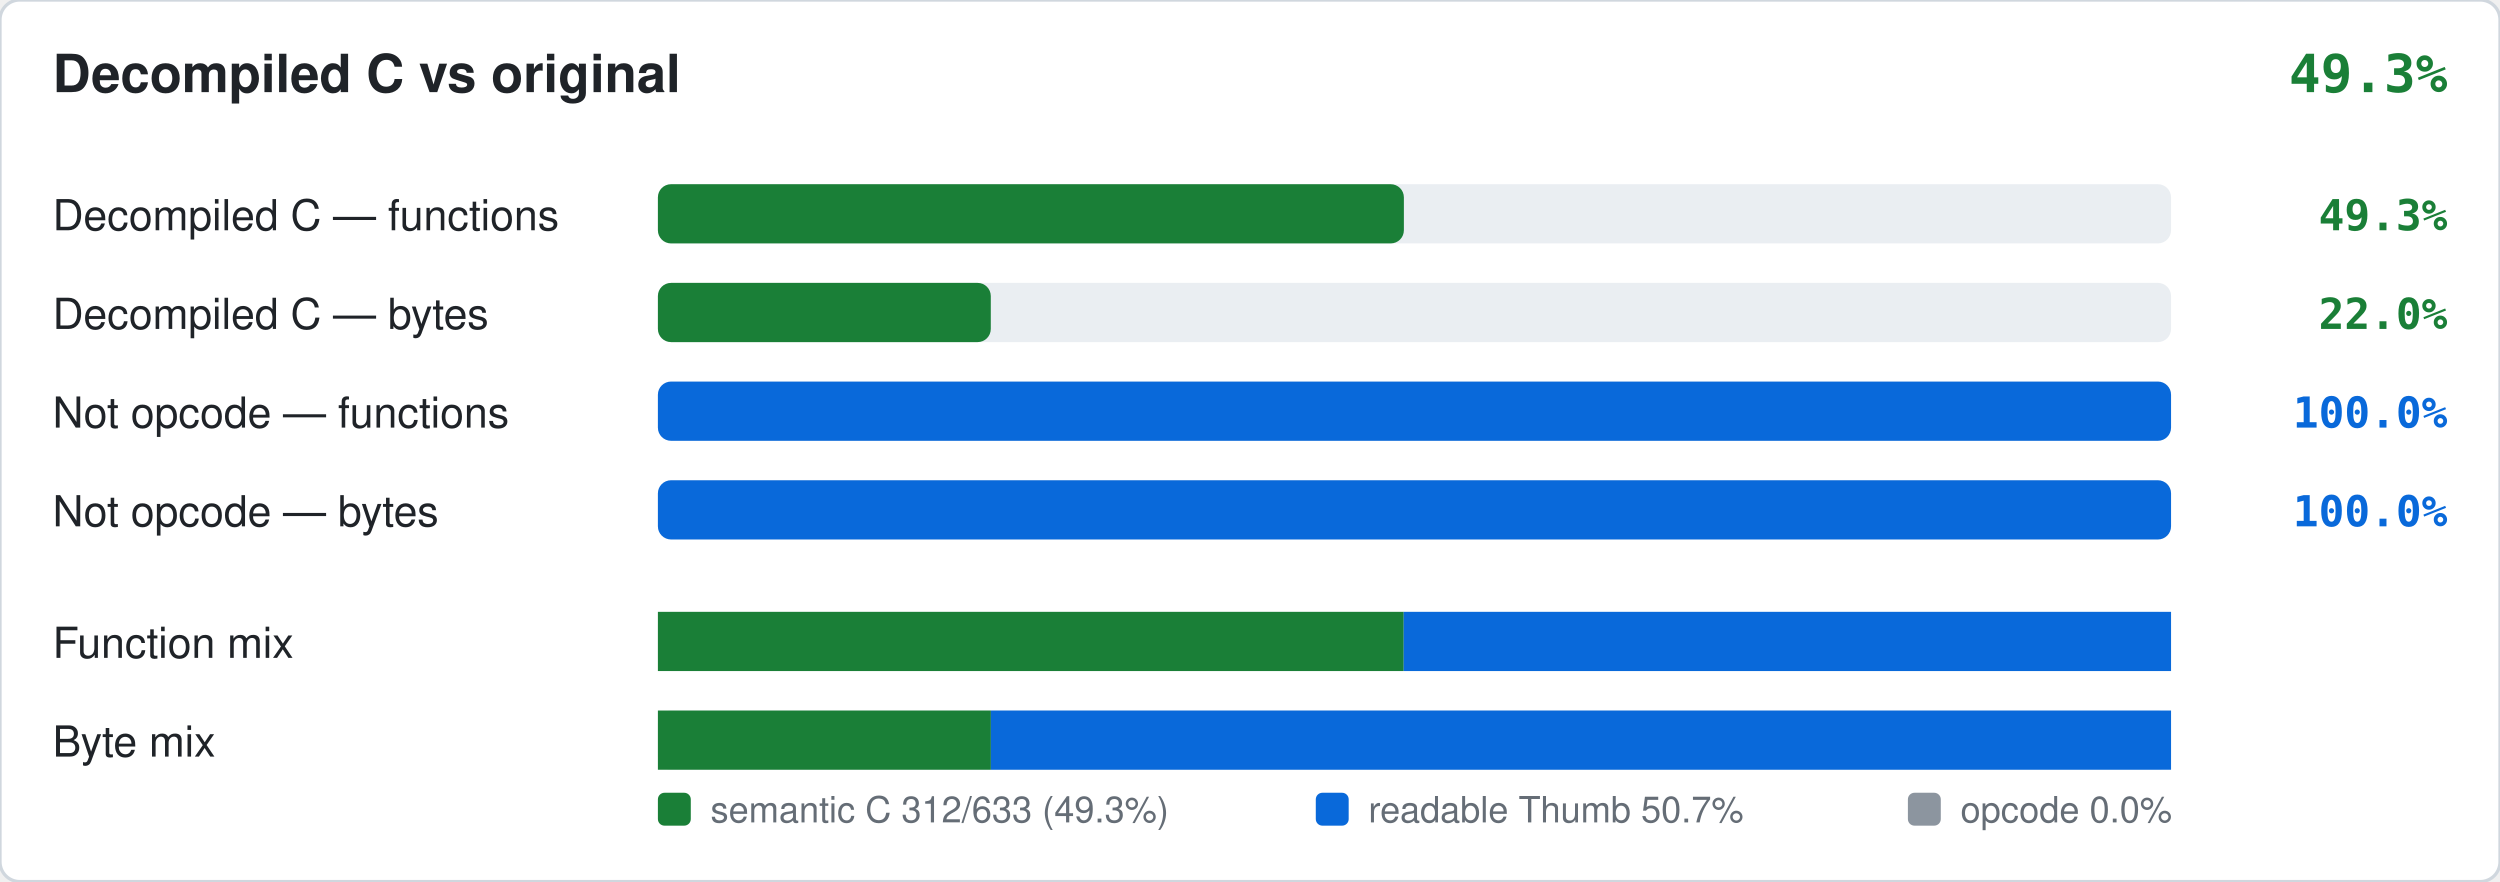
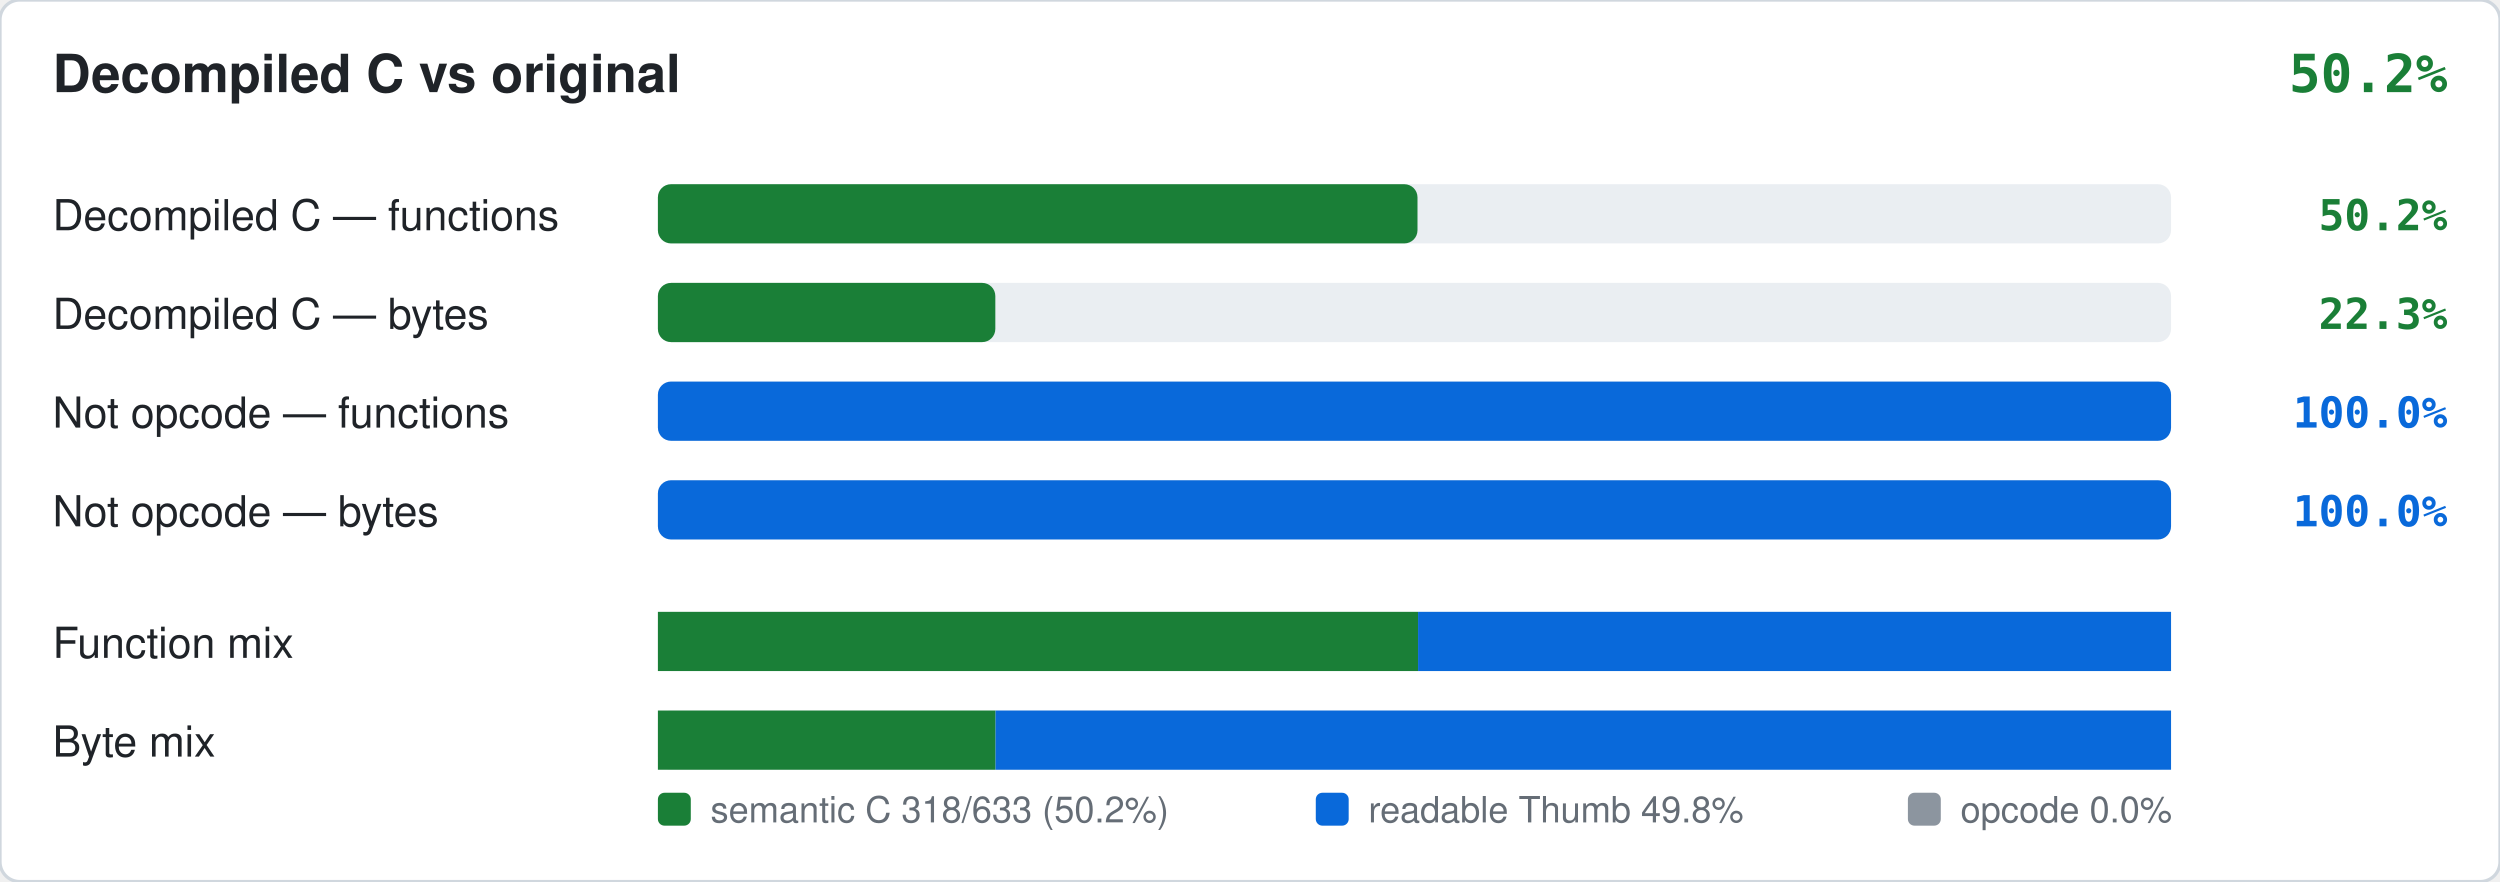
- <svg xmlns="http://www.w3.org/2000/svg" width="760" height="268" viewBox="0 0 760 268" role="img" aria-label="Decompiled C 49.3% functions, 22.0% bytes (312/633, 19,866/90,272)">
+ <svg xmlns="http://www.w3.org/2000/svg" width="760" height="268" viewBox="0 0 760 268" role="img" aria-label="Decompiled C 50.2% functions, 22.3% bytes (318/633, 20,144/90,272)">
  <rect width="760" height="268" rx="6" fill="#ffffff" stroke="#d0d7de" />
  <text x="16" y="28" font-family="-apple-system,BlinkMacSystemFont,Segoe UI,Helvetica,Arial,sans-serif" font-size="16" font-weight="600" fill="#1f2328">Decompiled C vs original</text>
-   <text x="744" y="28" text-anchor="end" font-family="ui-monospace,SFMono-Regular,Menlo,Consolas,monospace" font-size="16" font-weight="700" fill="#1a7f37">49.3%</text>
+   <text x="744" y="28" text-anchor="end" font-family="ui-monospace,SFMono-Regular,Menlo,Consolas,monospace" font-size="16" font-weight="700" fill="#1a7f37">50.2%</text>
  <text x="16" y="70" font-family="-apple-system,BlinkMacSystemFont,Segoe UI,Helvetica,Arial,sans-serif" font-size="13" fill="#1f2328">Decompiled C — functions</text>
  <rect x="200.00" y="56.00" width="460.00" height="18.00" rx="4" fill="#eaeef2" />
-   <rect x="200.00" y="56.00" width="226.78" height="18.00" rx="4" fill="#1a7f37" />
-   <text x="744" y="70" text-anchor="end" font-family="ui-monospace,SFMono-Regular,Menlo,Consolas,monospace" font-size="13" font-weight="700" fill="#1a7f37">49.3%</text>
+   <rect x="200.00" y="56.00" width="230.92" height="18.00" rx="4" fill="#1a7f37" />
+   <text x="744" y="70" text-anchor="end" font-family="ui-monospace,SFMono-Regular,Menlo,Consolas,monospace" font-size="13" font-weight="700" fill="#1a7f37">50.2%</text>
  <text x="16" y="100" font-family="-apple-system,BlinkMacSystemFont,Segoe UI,Helvetica,Arial,sans-serif" font-size="13" fill="#1f2328">Decompiled C — bytes</text>
  <rect x="200.00" y="86.00" width="460.00" height="18.00" rx="4" fill="#eaeef2" />
-   <rect x="200.00" y="86.00" width="101.20" height="18.00" rx="4" fill="#1a7f37" />
-   <text x="744" y="100" text-anchor="end" font-family="ui-monospace,SFMono-Regular,Menlo,Consolas,monospace" font-size="13" font-weight="700" fill="#1a7f37">22.0%</text>
+   <rect x="200.00" y="86.00" width="102.58" height="18.00" rx="4" fill="#1a7f37" />
+   <text x="744" y="100" text-anchor="end" font-family="ui-monospace,SFMono-Regular,Menlo,Consolas,monospace" font-size="13" font-weight="700" fill="#1a7f37">22.3%</text>
  <text x="16" y="130" font-family="-apple-system,BlinkMacSystemFont,Segoe UI,Helvetica,Arial,sans-serif" font-size="13" fill="#1f2328">Not opcode — functions</text>
  <rect x="200.00" y="116.00" width="460.00" height="18.00" rx="4" fill="#eaeef2" />
  <rect x="200.00" y="116.00" width="460.00" height="18.00" rx="4" fill="#0969da" />
  <text x="744" y="130" text-anchor="end" font-family="ui-monospace,SFMono-Regular,Menlo,Consolas,monospace" font-size="13" font-weight="700" fill="#0969da">100.0%</text>
  <text x="16" y="160" font-family="-apple-system,BlinkMacSystemFont,Segoe UI,Helvetica,Arial,sans-serif" font-size="13" fill="#1f2328">Not opcode — bytes</text>
  <rect x="200.00" y="146.00" width="460.00" height="18.00" rx="4" fill="#eaeef2" />
  <rect x="200.00" y="146.00" width="460.00" height="18.00" rx="4" fill="#0969da" />
  <text x="744" y="160" text-anchor="end" font-family="ui-monospace,SFMono-Regular,Menlo,Consolas,monospace" font-size="13" font-weight="700" fill="#0969da">100.0%</text>
  <text x="16" y="200" font-family="-apple-system,BlinkMacSystemFont,Segoe UI,Helvetica,Arial,sans-serif" font-size="13" fill="#1f2328">Function mix</text>
  <rect x="200.00" y="186.00" width="460.00" height="18.00" rx="4" fill="#eaeef2" />
-   <rect x="200.00" y="186.00" width="226.73" height="18.00" fill="#1a7f37" />
-   <rect x="426.73" y="186.00" width="233.27" height="18.00" fill="#0969da" />
+   <rect x="200.00" y="186.00" width="231.09" height="18.00" fill="#1a7f37" />
+   <rect x="431.09" y="186.00" width="228.91" height="18.00" fill="#0969da" />
  <text x="16" y="230" font-family="-apple-system,BlinkMacSystemFont,Segoe UI,Helvetica,Arial,sans-serif" font-size="13" fill="#1f2328">Byte mix</text>
  <rect x="200.00" y="216.00" width="460.00" height="18.00" rx="4" fill="#eaeef2" />
-   <rect x="200.00" y="216.00" width="101.23" height="18.00" fill="#1a7f37" />
-   <rect x="301.23" y="216.00" width="358.77" height="18.00" fill="#0969da" />
+   <rect x="200.00" y="216.00" width="102.65" height="18.00" fill="#1a7f37" />
+   <rect x="302.65" y="216.00" width="357.35" height="18.00" fill="#0969da" />
  <rect x="200" y="241" width="10" height="10" rx="2" fill="#1a7f37" />
-   <text x="216" y="250" font-family="-apple-system,BlinkMacSystemFont,Segoe UI,Helvetica,Arial,sans-serif" font-size="11" fill="#656d76">semantic C 312/633 (49.3%)</text>
+   <text x="216" y="250" font-family="-apple-system,BlinkMacSystemFont,Segoe UI,Helvetica,Arial,sans-serif" font-size="11" fill="#656d76">semantic C 318/633 (50.2%)</text>
  <rect x="400" y="241" width="10" height="10" rx="2" fill="#0969da" />
-   <text x="416" y="250" font-family="-apple-system,BlinkMacSystemFont,Segoe UI,Helvetica,Arial,sans-serif" font-size="11" fill="#656d76">readable Thumb 50.7%</text>
+   <text x="416" y="250" font-family="-apple-system,BlinkMacSystemFont,Segoe UI,Helvetica,Arial,sans-serif" font-size="11" fill="#656d76">readable Thumb 49.8%</text>
  <rect x="580" y="241" width="10" height="10" rx="2" fill="#8c959f" />
  <text x="596" y="250" font-family="-apple-system,BlinkMacSystemFont,Segoe UI,Helvetica,Arial,sans-serif" font-size="11" fill="#656d76">opcode 0.0%</text>
</svg>
